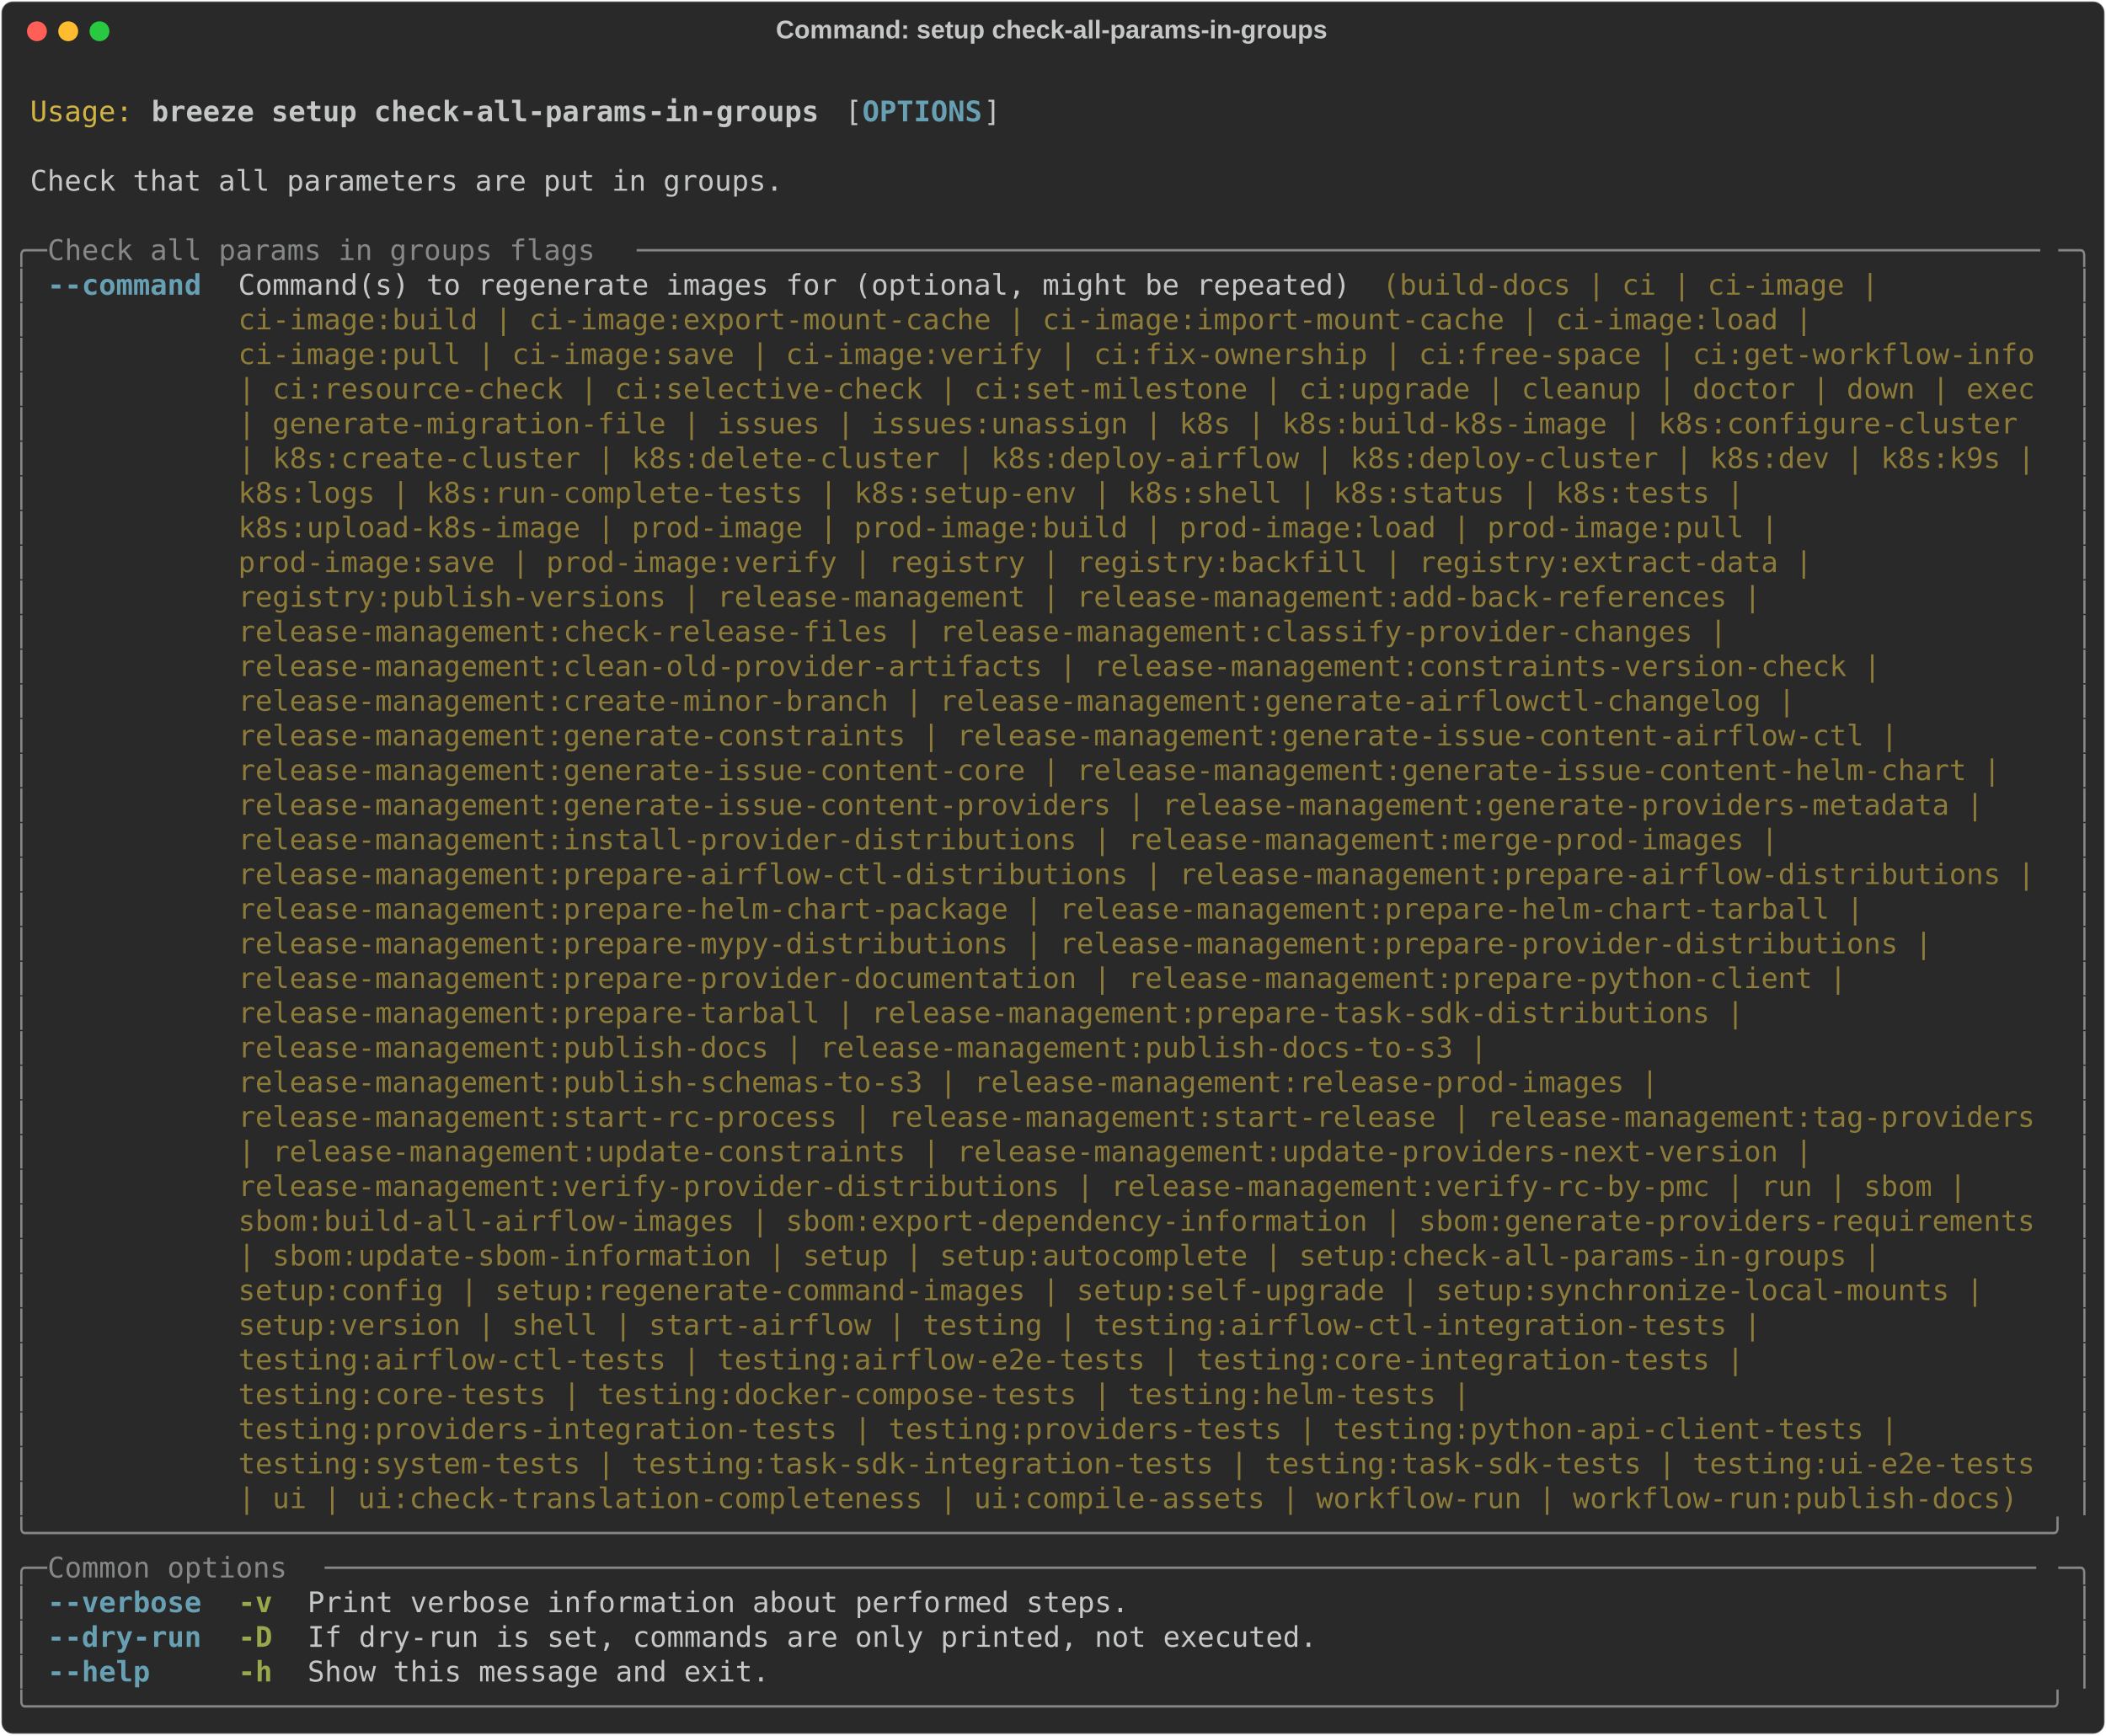
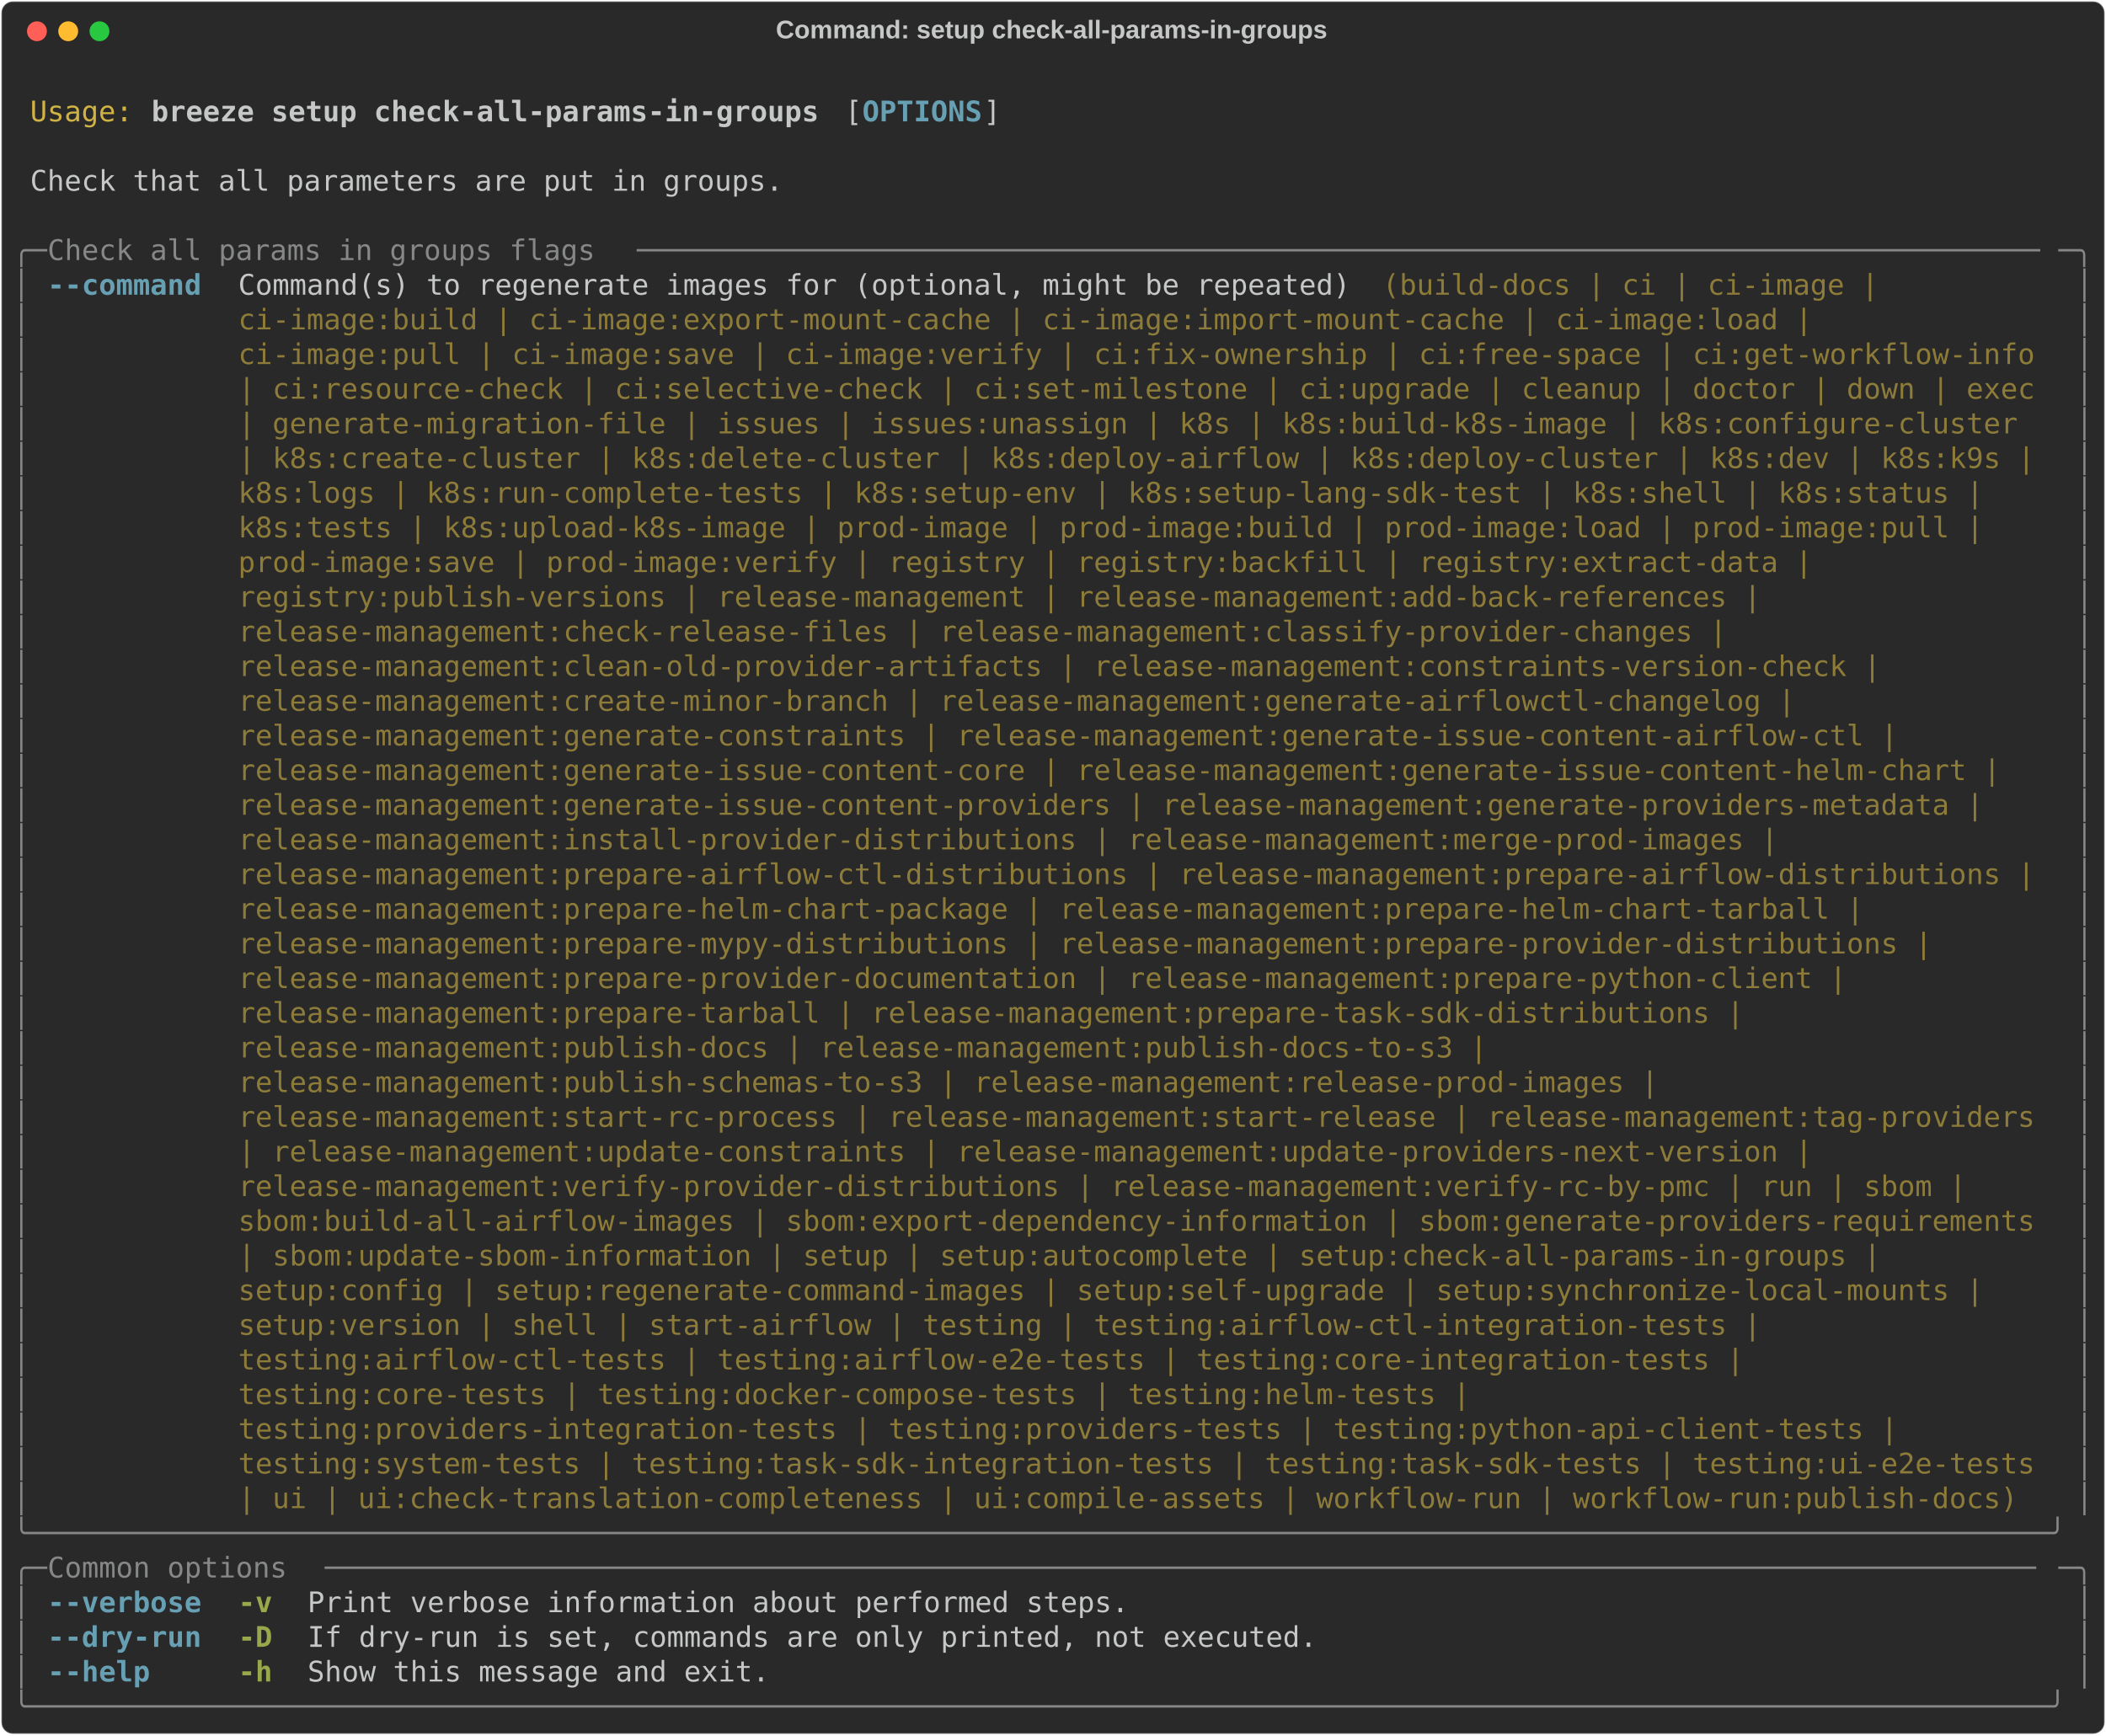
<svg xmlns="http://www.w3.org/2000/svg" class="rich-terminal" viewBox="0 0 1482 1221.2">
  <style>

    @font-face {
        font-family: "Fira Code";
        src: local("FiraCode-Regular"),
                url("https://cdnjs.cloudflare.com/ajax/libs/firacode/6.2.0/woff2/FiraCode-Regular.woff2") format("woff2"),
                url("https://cdnjs.cloudflare.com/ajax/libs/firacode/6.2.0/woff/FiraCode-Regular.woff") format("woff");
        font-style: normal;
        font-weight: 400;
    }
    @font-face {
        font-family: "Fira Code";
        src: local("FiraCode-Bold"),
                url("https://cdnjs.cloudflare.com/ajax/libs/firacode/6.2.0/woff2/FiraCode-Bold.woff2") format("woff2"),
                url("https://cdnjs.cloudflare.com/ajax/libs/firacode/6.2.0/woff/FiraCode-Bold.woff") format("woff");
        font-style: bold;
        font-weight: 700;
    }

    .breeze-setup-check-all-params-in-groups-matrix {
        font-family: Fira Code, monospace;
        font-size: 20px;
        line-height: 24.4px;
        font-variant-east-asian: full-width;
    }

    .breeze-setup-check-all-params-in-groups-title {
        font-size: 18px;
        font-weight: bold;
        font-family: arial;
    }

    .breeze-setup-check-all-params-in-groups-r1 { fill: #c5c8c6 }
.breeze-setup-check-all-params-in-groups-r2 { fill: #d0b344 }
.breeze-setup-check-all-params-in-groups-r3 { fill: #c5c8c6;font-weight: bold }
.breeze-setup-check-all-params-in-groups-r4 { fill: #68a0b3;font-weight: bold }
.breeze-setup-check-all-params-in-groups-r5 { fill: #868887 }
.breeze-setup-check-all-params-in-groups-r6 { fill: #8d7b39 }
.breeze-setup-check-all-params-in-groups-r7 { fill: #98a84b;font-weight: bold }
    </style>
  <defs>
    <clipPath id="breeze-setup-check-all-params-in-groups-clip-terminal">
      <rect x="0" y="0" width="1463.0" height="1170.2" />
    </clipPath>
    <clipPath id="breeze-setup-check-all-params-in-groups-line-0">
      <rect x="0" y="1.5" width="1464" height="24.65" />
    </clipPath>
    <clipPath id="breeze-setup-check-all-params-in-groups-line-1">
      <rect x="0" y="25.9" width="1464" height="24.65" />
    </clipPath>
    <clipPath id="breeze-setup-check-all-params-in-groups-line-2">
      <rect x="0" y="50.3" width="1464" height="24.65" />
    </clipPath>
    <clipPath id="breeze-setup-check-all-params-in-groups-line-3">
      <rect x="0" y="74.7" width="1464" height="24.65" />
    </clipPath>
    <clipPath id="breeze-setup-check-all-params-in-groups-line-4">
      <rect x="0" y="99.1" width="1464" height="24.65" />
    </clipPath>
    <clipPath id="breeze-setup-check-all-params-in-groups-line-5">
      <rect x="0" y="123.5" width="1464" height="24.65" />
    </clipPath>
    <clipPath id="breeze-setup-check-all-params-in-groups-line-6">
      <rect x="0" y="147.9" width="1464" height="24.65" />
    </clipPath>
    <clipPath id="breeze-setup-check-all-params-in-groups-line-7">
      <rect x="0" y="172.3" width="1464" height="24.65" />
    </clipPath>
    <clipPath id="breeze-setup-check-all-params-in-groups-line-8">
      <rect x="0" y="196.7" width="1464" height="24.65" />
    </clipPath>
    <clipPath id="breeze-setup-check-all-params-in-groups-line-9">
      <rect x="0" y="221.1" width="1464" height="24.65" />
    </clipPath>
    <clipPath id="breeze-setup-check-all-params-in-groups-line-10">
      <rect x="0" y="245.5" width="1464" height="24.65" />
    </clipPath>
    <clipPath id="breeze-setup-check-all-params-in-groups-line-11">
      <rect x="0" y="269.9" width="1464" height="24.65" />
    </clipPath>
    <clipPath id="breeze-setup-check-all-params-in-groups-line-12">
      <rect x="0" y="294.3" width="1464" height="24.65" />
    </clipPath>
    <clipPath id="breeze-setup-check-all-params-in-groups-line-13">
      <rect x="0" y="318.7" width="1464" height="24.65" />
    </clipPath>
    <clipPath id="breeze-setup-check-all-params-in-groups-line-14">
      <rect x="0" y="343.1" width="1464" height="24.65" />
    </clipPath>
    <clipPath id="breeze-setup-check-all-params-in-groups-line-15">
      <rect x="0" y="367.5" width="1464" height="24.65" />
    </clipPath>
    <clipPath id="breeze-setup-check-all-params-in-groups-line-16">
      <rect x="0" y="391.9" width="1464" height="24.65" />
    </clipPath>
    <clipPath id="breeze-setup-check-all-params-in-groups-line-17">
      <rect x="0" y="416.3" width="1464" height="24.65" />
    </clipPath>
    <clipPath id="breeze-setup-check-all-params-in-groups-line-18">
      <rect x="0" y="440.7" width="1464" height="24.65" />
    </clipPath>
    <clipPath id="breeze-setup-check-all-params-in-groups-line-19">
      <rect x="0" y="465.1" width="1464" height="24.65" />
    </clipPath>
    <clipPath id="breeze-setup-check-all-params-in-groups-line-20">
      <rect x="0" y="489.5" width="1464" height="24.65" />
    </clipPath>
    <clipPath id="breeze-setup-check-all-params-in-groups-line-21">
      <rect x="0" y="513.9" width="1464" height="24.65" />
    </clipPath>
    <clipPath id="breeze-setup-check-all-params-in-groups-line-22">
      <rect x="0" y="538.3" width="1464" height="24.65" />
    </clipPath>
    <clipPath id="breeze-setup-check-all-params-in-groups-line-23">
      <rect x="0" y="562.7" width="1464" height="24.65" />
    </clipPath>
    <clipPath id="breeze-setup-check-all-params-in-groups-line-24">
      <rect x="0" y="587.1" width="1464" height="24.65" />
    </clipPath>
    <clipPath id="breeze-setup-check-all-params-in-groups-line-25">
      <rect x="0" y="611.5" width="1464" height="24.65" />
    </clipPath>
    <clipPath id="breeze-setup-check-all-params-in-groups-line-26">
      <rect x="0" y="635.9" width="1464" height="24.65" />
    </clipPath>
    <clipPath id="breeze-setup-check-all-params-in-groups-line-27">
      <rect x="0" y="660.3" width="1464" height="24.65" />
    </clipPath>
    <clipPath id="breeze-setup-check-all-params-in-groups-line-28">
      <rect x="0" y="684.7" width="1464" height="24.65" />
    </clipPath>
    <clipPath id="breeze-setup-check-all-params-in-groups-line-29">
      <rect x="0" y="709.1" width="1464" height="24.65" />
    </clipPath>
    <clipPath id="breeze-setup-check-all-params-in-groups-line-30">
      <rect x="0" y="733.5" width="1464" height="24.65" />
    </clipPath>
    <clipPath id="breeze-setup-check-all-params-in-groups-line-31">
      <rect x="0" y="757.9" width="1464" height="24.65" />
    </clipPath>
    <clipPath id="breeze-setup-check-all-params-in-groups-line-32">
      <rect x="0" y="782.3" width="1464" height="24.65" />
    </clipPath>
    <clipPath id="breeze-setup-check-all-params-in-groups-line-33">
      <rect x="0" y="806.7" width="1464" height="24.65" />
    </clipPath>
    <clipPath id="breeze-setup-check-all-params-in-groups-line-34">
      <rect x="0" y="831.1" width="1464" height="24.65" />
    </clipPath>
    <clipPath id="breeze-setup-check-all-params-in-groups-line-35">
      <rect x="0" y="855.5" width="1464" height="24.65" />
    </clipPath>
    <clipPath id="breeze-setup-check-all-params-in-groups-line-36">
      <rect x="0" y="879.9" width="1464" height="24.65" />
    </clipPath>
    <clipPath id="breeze-setup-check-all-params-in-groups-line-37">
      <rect x="0" y="904.3" width="1464" height="24.65" />
    </clipPath>
    <clipPath id="breeze-setup-check-all-params-in-groups-line-38">
      <rect x="0" y="928.7" width="1464" height="24.65" />
    </clipPath>
    <clipPath id="breeze-setup-check-all-params-in-groups-line-39">
      <rect x="0" y="953.1" width="1464" height="24.65" />
    </clipPath>
    <clipPath id="breeze-setup-check-all-params-in-groups-line-40">
      <rect x="0" y="977.5" width="1464" height="24.65" />
    </clipPath>
    <clipPath id="breeze-setup-check-all-params-in-groups-line-41">
      <rect x="0" y="1001.9" width="1464" height="24.65" />
    </clipPath>
    <clipPath id="breeze-setup-check-all-params-in-groups-line-42">
      <rect x="0" y="1026.3" width="1464" height="24.65" />
    </clipPath>
    <clipPath id="breeze-setup-check-all-params-in-groups-line-43">
      <rect x="0" y="1050.7" width="1464" height="24.65" />
    </clipPath>
    <clipPath id="breeze-setup-check-all-params-in-groups-line-44">
      <rect x="0" y="1075.1" width="1464" height="24.65" />
    </clipPath>
    <clipPath id="breeze-setup-check-all-params-in-groups-line-45">
      <rect x="0" y="1099.5" width="1464" height="24.65" />
    </clipPath>
    <clipPath id="breeze-setup-check-all-params-in-groups-line-46">
      <rect x="0" y="1123.9" width="1464" height="24.65" />
    </clipPath>
  </defs>
  <rect fill="#292929" stroke="rgba(255,255,255,0.35)" stroke-width="1" x="1" y="1" width="1480" height="1219.2" rx="8" />
  <text class="breeze-setup-check-all-params-in-groups-title" fill="#c5c8c6" text-anchor="middle" x="740" y="27">Command: setup check-all-params-in-groups</text>
  <g transform="translate(26,22)">
    <circle cx="0" cy="0" r="7" fill="#ff5f57" />
    <circle cx="22" cy="0" r="7" fill="#febc2e" />
    <circle cx="44" cy="0" r="7" fill="#28c840" />
  </g>
  <g transform="translate(9, 41)" clip-path="url(#breeze-setup-check-all-params-in-groups-clip-terminal)">
    <g class="breeze-setup-check-all-params-in-groups-matrix">
      <text class="breeze-setup-check-all-params-in-groups-r1" x="1464" y="20" textLength="12.2" clip-path="url(#breeze-setup-check-all-params-in-groups-line-0)">
</text>
      <text class="breeze-setup-check-all-params-in-groups-r2" x="12.2" y="44.4" textLength="73.2" clip-path="url(#breeze-setup-check-all-params-in-groups-line-1)">Usage:</text>
      <text class="breeze-setup-check-all-params-in-groups-r3" x="97.6" y="44.4" textLength="475.8" clip-path="url(#breeze-setup-check-all-params-in-groups-line-1)">breeze setup check-all-params-in-groups</text>
      <text class="breeze-setup-check-all-params-in-groups-r1" x="585.6" y="44.4" textLength="12.2" clip-path="url(#breeze-setup-check-all-params-in-groups-line-1)">[</text>
      <text class="breeze-setup-check-all-params-in-groups-r4" x="597.8" y="44.4" textLength="85.4" clip-path="url(#breeze-setup-check-all-params-in-groups-line-1)">OPTIONS</text>
      <text class="breeze-setup-check-all-params-in-groups-r1" x="683.2" y="44.4" textLength="12.2" clip-path="url(#breeze-setup-check-all-params-in-groups-line-1)">]</text>
      <text class="breeze-setup-check-all-params-in-groups-r1" x="1464" y="44.4" textLength="12.2" clip-path="url(#breeze-setup-check-all-params-in-groups-line-1)">
</text>
      <text class="breeze-setup-check-all-params-in-groups-r1" x="1464" y="68.8" textLength="12.2" clip-path="url(#breeze-setup-check-all-params-in-groups-line-2)">
</text>
      <text class="breeze-setup-check-all-params-in-groups-r1" x="12.2" y="93.2" textLength="536.8" clip-path="url(#breeze-setup-check-all-params-in-groups-line-3)">Check that all parameters are put in groups.</text>
      <text class="breeze-setup-check-all-params-in-groups-r1" x="1464" y="93.2" textLength="12.2" clip-path="url(#breeze-setup-check-all-params-in-groups-line-3)">
</text>
      <text class="breeze-setup-check-all-params-in-groups-r1" x="1464" y="117.6" textLength="12.2" clip-path="url(#breeze-setup-check-all-params-in-groups-line-4)">
</text>
      <text class="breeze-setup-check-all-params-in-groups-r5" x="0" y="142" textLength="24.4" clip-path="url(#breeze-setup-check-all-params-in-groups-line-5)">╭─</text>
      <text class="breeze-setup-check-all-params-in-groups-r5" x="24.4" y="142" textLength="414.8" clip-path="url(#breeze-setup-check-all-params-in-groups-line-5)"> Check all params in groups flags </text>
      <text class="breeze-setup-check-all-params-in-groups-r5" x="439.2" y="142" textLength="1000.4" clip-path="url(#breeze-setup-check-all-params-in-groups-line-5)">──────────────────────────────────────────────────────────────────────────────────</text>
      <text class="breeze-setup-check-all-params-in-groups-r5" x="1439.6" y="142" textLength="24.4" clip-path="url(#breeze-setup-check-all-params-in-groups-line-5)">─╮</text>
      <text class="breeze-setup-check-all-params-in-groups-r1" x="1464" y="142" textLength="12.2" clip-path="url(#breeze-setup-check-all-params-in-groups-line-5)">
</text>
      <text class="breeze-setup-check-all-params-in-groups-r5" x="0" y="166.4" textLength="12.2" clip-path="url(#breeze-setup-check-all-params-in-groups-line-6)">│</text>
      <text class="breeze-setup-check-all-params-in-groups-r4" x="24.4" y="166.4" textLength="109.8" clip-path="url(#breeze-setup-check-all-params-in-groups-line-6)">--command</text>
      <text class="breeze-setup-check-all-params-in-groups-r1" x="158.6" y="166.4" textLength="805.2" clip-path="url(#breeze-setup-check-all-params-in-groups-line-6)">Command(s) to regenerate images for (optional, might be repeated) </text>
      <text class="breeze-setup-check-all-params-in-groups-r6" x="963.8" y="166.4" textLength="366" clip-path="url(#breeze-setup-check-all-params-in-groups-line-6)">(build-docs | ci | ci-image | </text>
      <text class="breeze-setup-check-all-params-in-groups-r5" x="1451.8" y="166.4" textLength="12.2" clip-path="url(#breeze-setup-check-all-params-in-groups-line-6)">│</text>
      <text class="breeze-setup-check-all-params-in-groups-r1" x="1464" y="166.4" textLength="12.2" clip-path="url(#breeze-setup-check-all-params-in-groups-line-6)">
</text>
      <text class="breeze-setup-check-all-params-in-groups-r5" x="0" y="190.8" textLength="12.2" clip-path="url(#breeze-setup-check-all-params-in-groups-line-7)">│</text>
      <text class="breeze-setup-check-all-params-in-groups-r6" x="158.6" y="190.8" textLength="1134.6" clip-path="url(#breeze-setup-check-all-params-in-groups-line-7)">ci-image:build | ci-image:export-mount-cache | ci-image:import-mount-cache | ci-image:load | </text>
      <text class="breeze-setup-check-all-params-in-groups-r5" x="1451.8" y="190.8" textLength="12.2" clip-path="url(#breeze-setup-check-all-params-in-groups-line-7)">│</text>
      <text class="breeze-setup-check-all-params-in-groups-r1" x="1464" y="190.8" textLength="12.2" clip-path="url(#breeze-setup-check-all-params-in-groups-line-7)">
</text>
      <text class="breeze-setup-check-all-params-in-groups-r5" x="0" y="215.2" textLength="12.2" clip-path="url(#breeze-setup-check-all-params-in-groups-line-8)">│</text>
      <text class="breeze-setup-check-all-params-in-groups-r6" x="158.6" y="215.2" textLength="1281" clip-path="url(#breeze-setup-check-all-params-in-groups-line-8)">ci-image:pull | ci-image:save | ci-image:verify | ci:fix-ownership | ci:free-space | ci:get-workflow-info</text>
      <text class="breeze-setup-check-all-params-in-groups-r5" x="1451.8" y="215.2" textLength="12.2" clip-path="url(#breeze-setup-check-all-params-in-groups-line-8)">│</text>
      <text class="breeze-setup-check-all-params-in-groups-r1" x="1464" y="215.2" textLength="12.2" clip-path="url(#breeze-setup-check-all-params-in-groups-line-8)">
</text>
      <text class="breeze-setup-check-all-params-in-groups-r5" x="0" y="239.6" textLength="12.2" clip-path="url(#breeze-setup-check-all-params-in-groups-line-9)">│</text>
      <text class="breeze-setup-check-all-params-in-groups-r6" x="158.6" y="239.6" textLength="1281" clip-path="url(#breeze-setup-check-all-params-in-groups-line-9)">| ci:resource-check | ci:selective-check | ci:set-milestone | ci:upgrade | cleanup | doctor | down | exec</text>
      <text class="breeze-setup-check-all-params-in-groups-r5" x="1451.8" y="239.6" textLength="12.2" clip-path="url(#breeze-setup-check-all-params-in-groups-line-9)">│</text>
      <text class="breeze-setup-check-all-params-in-groups-r1" x="1464" y="239.6" textLength="12.2" clip-path="url(#breeze-setup-check-all-params-in-groups-line-9)">
</text>
      <text class="breeze-setup-check-all-params-in-groups-r5" x="0" y="264" textLength="12.2" clip-path="url(#breeze-setup-check-all-params-in-groups-line-10)">│</text>
      <text class="breeze-setup-check-all-params-in-groups-r6" x="158.6" y="264" textLength="1281" clip-path="url(#breeze-setup-check-all-params-in-groups-line-10)">| generate-migration-file | issues | issues:unassign | k8s | k8s:build-k8s-image | k8s:configure-cluster </text>
      <text class="breeze-setup-check-all-params-in-groups-r5" x="1451.8" y="264" textLength="12.2" clip-path="url(#breeze-setup-check-all-params-in-groups-line-10)">│</text>
      <text class="breeze-setup-check-all-params-in-groups-r1" x="1464" y="264" textLength="12.2" clip-path="url(#breeze-setup-check-all-params-in-groups-line-10)">
</text>
      <text class="breeze-setup-check-all-params-in-groups-r5" x="0" y="288.4" textLength="12.2" clip-path="url(#breeze-setup-check-all-params-in-groups-line-11)">│</text>
      <text class="breeze-setup-check-all-params-in-groups-r6" x="158.6" y="288.4" textLength="1281" clip-path="url(#breeze-setup-check-all-params-in-groups-line-11)">| k8s:create-cluster | k8s:delete-cluster | k8s:deploy-airflow | k8s:deploy-cluster | k8s:dev | k8s:k9s |</text>
      <text class="breeze-setup-check-all-params-in-groups-r5" x="1451.8" y="288.4" textLength="12.2" clip-path="url(#breeze-setup-check-all-params-in-groups-line-11)">│</text>
      <text class="breeze-setup-check-all-params-in-groups-r1" x="1464" y="288.4" textLength="12.2" clip-path="url(#breeze-setup-check-all-params-in-groups-line-11)">
</text>
      <text class="breeze-setup-check-all-params-in-groups-r5" x="0" y="312.8" textLength="12.2" clip-path="url(#breeze-setup-check-all-params-in-groups-line-12)">│</text>
-       <text class="breeze-setup-check-all-params-in-groups-r6" x="158.6" y="312.8" textLength="1085.8" clip-path="url(#breeze-setup-check-all-params-in-groups-line-12)">k8s:logs | k8s:run-complete-tests | k8s:setup-env | k8s:shell | k8s:status | k8s:tests | </text>
+       <text class="breeze-setup-check-all-params-in-groups-r6" x="158.6" y="312.8" textLength="1256.6" clip-path="url(#breeze-setup-check-all-params-in-groups-line-12)">k8s:logs | k8s:run-complete-tests | k8s:setup-env | k8s:setup-lang-sdk-test | k8s:shell | k8s:status | </text>
      <text class="breeze-setup-check-all-params-in-groups-r5" x="1451.8" y="312.8" textLength="12.2" clip-path="url(#breeze-setup-check-all-params-in-groups-line-12)">│</text>
      <text class="breeze-setup-check-all-params-in-groups-r1" x="1464" y="312.8" textLength="12.2" clip-path="url(#breeze-setup-check-all-params-in-groups-line-12)">
</text>
      <text class="breeze-setup-check-all-params-in-groups-r5" x="0" y="337.2" textLength="12.2" clip-path="url(#breeze-setup-check-all-params-in-groups-line-13)">│</text>
-       <text class="breeze-setup-check-all-params-in-groups-r6" x="158.6" y="337.2" textLength="1110.2" clip-path="url(#breeze-setup-check-all-params-in-groups-line-13)">k8s:upload-k8s-image | prod-image | prod-image:build | prod-image:load | prod-image:pull | </text>
+       <text class="breeze-setup-check-all-params-in-groups-r6" x="158.6" y="337.2" textLength="1256.6" clip-path="url(#breeze-setup-check-all-params-in-groups-line-13)">k8s:tests | k8s:upload-k8s-image | prod-image | prod-image:build | prod-image:load | prod-image:pull | </text>
      <text class="breeze-setup-check-all-params-in-groups-r5" x="1451.8" y="337.2" textLength="12.2" clip-path="url(#breeze-setup-check-all-params-in-groups-line-13)">│</text>
      <text class="breeze-setup-check-all-params-in-groups-r1" x="1464" y="337.2" textLength="12.2" clip-path="url(#breeze-setup-check-all-params-in-groups-line-13)">
</text>
      <text class="breeze-setup-check-all-params-in-groups-r5" x="0" y="361.6" textLength="12.2" clip-path="url(#breeze-setup-check-all-params-in-groups-line-14)">│</text>
      <text class="breeze-setup-check-all-params-in-groups-r6" x="158.6" y="361.6" textLength="1134.6" clip-path="url(#breeze-setup-check-all-params-in-groups-line-14)">prod-image:save | prod-image:verify | registry | registry:backfill | registry:extract-data | </text>
      <text class="breeze-setup-check-all-params-in-groups-r5" x="1451.8" y="361.6" textLength="12.2" clip-path="url(#breeze-setup-check-all-params-in-groups-line-14)">│</text>
      <text class="breeze-setup-check-all-params-in-groups-r1" x="1464" y="361.6" textLength="12.2" clip-path="url(#breeze-setup-check-all-params-in-groups-line-14)">
</text>
      <text class="breeze-setup-check-all-params-in-groups-r5" x="0" y="386" textLength="12.2" clip-path="url(#breeze-setup-check-all-params-in-groups-line-15)">│</text>
      <text class="breeze-setup-check-all-params-in-groups-r6" x="158.6" y="386" textLength="1098" clip-path="url(#breeze-setup-check-all-params-in-groups-line-15)">registry:publish-versions | release-management | release-management:add-back-references | </text>
      <text class="breeze-setup-check-all-params-in-groups-r5" x="1451.8" y="386" textLength="12.2" clip-path="url(#breeze-setup-check-all-params-in-groups-line-15)">│</text>
      <text class="breeze-setup-check-all-params-in-groups-r1" x="1464" y="386" textLength="12.2" clip-path="url(#breeze-setup-check-all-params-in-groups-line-15)">
</text>
      <text class="breeze-setup-check-all-params-in-groups-r5" x="0" y="410.4" textLength="12.2" clip-path="url(#breeze-setup-check-all-params-in-groups-line-16)">│</text>
      <text class="breeze-setup-check-all-params-in-groups-r6" x="158.6" y="410.4" textLength="1073.6" clip-path="url(#breeze-setup-check-all-params-in-groups-line-16)">release-management:check-release-files | release-management:classify-provider-changes | </text>
      <text class="breeze-setup-check-all-params-in-groups-r5" x="1451.8" y="410.4" textLength="12.2" clip-path="url(#breeze-setup-check-all-params-in-groups-line-16)">│</text>
      <text class="breeze-setup-check-all-params-in-groups-r1" x="1464" y="410.4" textLength="12.2" clip-path="url(#breeze-setup-check-all-params-in-groups-line-16)">
</text>
      <text class="breeze-setup-check-all-params-in-groups-r5" x="0" y="434.8" textLength="12.2" clip-path="url(#breeze-setup-check-all-params-in-groups-line-17)">│</text>
      <text class="breeze-setup-check-all-params-in-groups-r6" x="158.6" y="434.8" textLength="1183.4" clip-path="url(#breeze-setup-check-all-params-in-groups-line-17)">release-management:clean-old-provider-artifacts | release-management:constraints-version-check | </text>
      <text class="breeze-setup-check-all-params-in-groups-r5" x="1451.8" y="434.8" textLength="12.2" clip-path="url(#breeze-setup-check-all-params-in-groups-line-17)">│</text>
      <text class="breeze-setup-check-all-params-in-groups-r1" x="1464" y="434.8" textLength="12.2" clip-path="url(#breeze-setup-check-all-params-in-groups-line-17)">
</text>
      <text class="breeze-setup-check-all-params-in-groups-r5" x="0" y="459.2" textLength="12.2" clip-path="url(#breeze-setup-check-all-params-in-groups-line-18)">│</text>
      <text class="breeze-setup-check-all-params-in-groups-r6" x="158.6" y="459.2" textLength="1122.4" clip-path="url(#breeze-setup-check-all-params-in-groups-line-18)">release-management:create-minor-branch | release-management:generate-airflowctl-changelog | </text>
      <text class="breeze-setup-check-all-params-in-groups-r5" x="1451.8" y="459.2" textLength="12.2" clip-path="url(#breeze-setup-check-all-params-in-groups-line-18)">│</text>
      <text class="breeze-setup-check-all-params-in-groups-r1" x="1464" y="459.2" textLength="12.2" clip-path="url(#breeze-setup-check-all-params-in-groups-line-18)">
</text>
      <text class="breeze-setup-check-all-params-in-groups-r5" x="0" y="483.6" textLength="12.2" clip-path="url(#breeze-setup-check-all-params-in-groups-line-19)">│</text>
      <text class="breeze-setup-check-all-params-in-groups-r6" x="158.6" y="483.6" textLength="1195.6" clip-path="url(#breeze-setup-check-all-params-in-groups-line-19)">release-management:generate-constraints | release-management:generate-issue-content-airflow-ctl | </text>
      <text class="breeze-setup-check-all-params-in-groups-r5" x="1451.8" y="483.6" textLength="12.2" clip-path="url(#breeze-setup-check-all-params-in-groups-line-19)">│</text>
      <text class="breeze-setup-check-all-params-in-groups-r1" x="1464" y="483.6" textLength="12.2" clip-path="url(#breeze-setup-check-all-params-in-groups-line-19)">
</text>
      <text class="breeze-setup-check-all-params-in-groups-r5" x="0" y="508" textLength="12.2" clip-path="url(#breeze-setup-check-all-params-in-groups-line-20)">│</text>
      <text class="breeze-setup-check-all-params-in-groups-r6" x="158.6" y="508" textLength="1268.8" clip-path="url(#breeze-setup-check-all-params-in-groups-line-20)">release-management:generate-issue-content-core | release-management:generate-issue-content-helm-chart | </text>
      <text class="breeze-setup-check-all-params-in-groups-r5" x="1451.8" y="508" textLength="12.2" clip-path="url(#breeze-setup-check-all-params-in-groups-line-20)">│</text>
      <text class="breeze-setup-check-all-params-in-groups-r1" x="1464" y="508" textLength="12.2" clip-path="url(#breeze-setup-check-all-params-in-groups-line-20)">
</text>
      <text class="breeze-setup-check-all-params-in-groups-r5" x="0" y="532.4" textLength="12.2" clip-path="url(#breeze-setup-check-all-params-in-groups-line-21)">│</text>
      <text class="breeze-setup-check-all-params-in-groups-r6" x="158.6" y="532.4" textLength="1256.6" clip-path="url(#breeze-setup-check-all-params-in-groups-line-21)">release-management:generate-issue-content-providers | release-management:generate-providers-metadata | </text>
      <text class="breeze-setup-check-all-params-in-groups-r5" x="1451.8" y="532.4" textLength="12.2" clip-path="url(#breeze-setup-check-all-params-in-groups-line-21)">│</text>
      <text class="breeze-setup-check-all-params-in-groups-r1" x="1464" y="532.4" textLength="12.2" clip-path="url(#breeze-setup-check-all-params-in-groups-line-21)">
</text>
      <text class="breeze-setup-check-all-params-in-groups-r5" x="0" y="556.8" textLength="12.2" clip-path="url(#breeze-setup-check-all-params-in-groups-line-22)">│</text>
      <text class="breeze-setup-check-all-params-in-groups-r6" x="158.6" y="556.8" textLength="1110.2" clip-path="url(#breeze-setup-check-all-params-in-groups-line-22)">release-management:install-provider-distributions | release-management:merge-prod-images | </text>
      <text class="breeze-setup-check-all-params-in-groups-r5" x="1451.8" y="556.8" textLength="12.2" clip-path="url(#breeze-setup-check-all-params-in-groups-line-22)">│</text>
      <text class="breeze-setup-check-all-params-in-groups-r1" x="1464" y="556.8" textLength="12.2" clip-path="url(#breeze-setup-check-all-params-in-groups-line-22)">
</text>
      <text class="breeze-setup-check-all-params-in-groups-r5" x="0" y="581.2" textLength="12.2" clip-path="url(#breeze-setup-check-all-params-in-groups-line-23)">│</text>
      <text class="breeze-setup-check-all-params-in-groups-r6" x="158.6" y="581.2" textLength="1281" clip-path="url(#breeze-setup-check-all-params-in-groups-line-23)">release-management:prepare-airflow-ctl-distributions | release-management:prepare-airflow-distributions |</text>
      <text class="breeze-setup-check-all-params-in-groups-r5" x="1451.8" y="581.2" textLength="12.2" clip-path="url(#breeze-setup-check-all-params-in-groups-line-23)">│</text>
      <text class="breeze-setup-check-all-params-in-groups-r1" x="1464" y="581.2" textLength="12.2" clip-path="url(#breeze-setup-check-all-params-in-groups-line-23)">
</text>
      <text class="breeze-setup-check-all-params-in-groups-r5" x="0" y="605.6" textLength="12.2" clip-path="url(#breeze-setup-check-all-params-in-groups-line-24)">│</text>
      <text class="breeze-setup-check-all-params-in-groups-r6" x="158.6" y="605.6" textLength="1171.2" clip-path="url(#breeze-setup-check-all-params-in-groups-line-24)">release-management:prepare-helm-chart-package | release-management:prepare-helm-chart-tarball | </text>
      <text class="breeze-setup-check-all-params-in-groups-r5" x="1451.8" y="605.6" textLength="12.2" clip-path="url(#breeze-setup-check-all-params-in-groups-line-24)">│</text>
      <text class="breeze-setup-check-all-params-in-groups-r1" x="1464" y="605.6" textLength="12.2" clip-path="url(#breeze-setup-check-all-params-in-groups-line-24)">
</text>
      <text class="breeze-setup-check-all-params-in-groups-r5" x="0" y="630" textLength="12.2" clip-path="url(#breeze-setup-check-all-params-in-groups-line-25)">│</text>
      <text class="breeze-setup-check-all-params-in-groups-r6" x="158.6" y="630" textLength="1220" clip-path="url(#breeze-setup-check-all-params-in-groups-line-25)">release-management:prepare-mypy-distributions | release-management:prepare-provider-distributions | </text>
      <text class="breeze-setup-check-all-params-in-groups-r5" x="1451.8" y="630" textLength="12.2" clip-path="url(#breeze-setup-check-all-params-in-groups-line-25)">│</text>
      <text class="breeze-setup-check-all-params-in-groups-r1" x="1464" y="630" textLength="12.2" clip-path="url(#breeze-setup-check-all-params-in-groups-line-25)">
</text>
      <text class="breeze-setup-check-all-params-in-groups-r5" x="0" y="654.4" textLength="12.2" clip-path="url(#breeze-setup-check-all-params-in-groups-line-26)">│</text>
      <text class="breeze-setup-check-all-params-in-groups-r6" x="158.6" y="654.4" textLength="1159" clip-path="url(#breeze-setup-check-all-params-in-groups-line-26)">release-management:prepare-provider-documentation | release-management:prepare-python-client | </text>
      <text class="breeze-setup-check-all-params-in-groups-r5" x="1451.8" y="654.4" textLength="12.2" clip-path="url(#breeze-setup-check-all-params-in-groups-line-26)">│</text>
      <text class="breeze-setup-check-all-params-in-groups-r1" x="1464" y="654.4" textLength="12.2" clip-path="url(#breeze-setup-check-all-params-in-groups-line-26)">
</text>
      <text class="breeze-setup-check-all-params-in-groups-r5" x="0" y="678.8" textLength="12.2" clip-path="url(#breeze-setup-check-all-params-in-groups-line-27)">│</text>
      <text class="breeze-setup-check-all-params-in-groups-r6" x="158.6" y="678.8" textLength="1085.8" clip-path="url(#breeze-setup-check-all-params-in-groups-line-27)">release-management:prepare-tarball | release-management:prepare-task-sdk-distributions | </text>
      <text class="breeze-setup-check-all-params-in-groups-r5" x="1451.8" y="678.8" textLength="12.2" clip-path="url(#breeze-setup-check-all-params-in-groups-line-27)">│</text>
      <text class="breeze-setup-check-all-params-in-groups-r1" x="1464" y="678.8" textLength="12.2" clip-path="url(#breeze-setup-check-all-params-in-groups-line-27)">
</text>
      <text class="breeze-setup-check-all-params-in-groups-r5" x="0" y="703.2" textLength="12.2" clip-path="url(#breeze-setup-check-all-params-in-groups-line-28)">│</text>
      <text class="breeze-setup-check-all-params-in-groups-r6" x="158.6" y="703.2" textLength="902.8" clip-path="url(#breeze-setup-check-all-params-in-groups-line-28)">release-management:publish-docs | release-management:publish-docs-to-s3 | </text>
      <text class="breeze-setup-check-all-params-in-groups-r5" x="1451.8" y="703.2" textLength="12.2" clip-path="url(#breeze-setup-check-all-params-in-groups-line-28)">│</text>
      <text class="breeze-setup-check-all-params-in-groups-r1" x="1464" y="703.2" textLength="12.2" clip-path="url(#breeze-setup-check-all-params-in-groups-line-28)">
</text>
      <text class="breeze-setup-check-all-params-in-groups-r5" x="0" y="727.6" textLength="12.2" clip-path="url(#breeze-setup-check-all-params-in-groups-line-29)">│</text>
      <text class="breeze-setup-check-all-params-in-groups-r6" x="158.6" y="727.6" textLength="1024.8" clip-path="url(#breeze-setup-check-all-params-in-groups-line-29)">release-management:publish-schemas-to-s3 | release-management:release-prod-images | </text>
      <text class="breeze-setup-check-all-params-in-groups-r5" x="1451.8" y="727.6" textLength="12.2" clip-path="url(#breeze-setup-check-all-params-in-groups-line-29)">│</text>
      <text class="breeze-setup-check-all-params-in-groups-r1" x="1464" y="727.6" textLength="12.2" clip-path="url(#breeze-setup-check-all-params-in-groups-line-29)">
</text>
      <text class="breeze-setup-check-all-params-in-groups-r5" x="0" y="752" textLength="12.2" clip-path="url(#breeze-setup-check-all-params-in-groups-line-30)">│</text>
      <text class="breeze-setup-check-all-params-in-groups-r6" x="158.6" y="752" textLength="1281" clip-path="url(#breeze-setup-check-all-params-in-groups-line-30)">release-management:start-rc-process | release-management:start-release | release-management:tag-providers</text>
      <text class="breeze-setup-check-all-params-in-groups-r5" x="1451.8" y="752" textLength="12.2" clip-path="url(#breeze-setup-check-all-params-in-groups-line-30)">│</text>
      <text class="breeze-setup-check-all-params-in-groups-r1" x="1464" y="752" textLength="12.2" clip-path="url(#breeze-setup-check-all-params-in-groups-line-30)">
</text>
      <text class="breeze-setup-check-all-params-in-groups-r5" x="0" y="776.4" textLength="12.2" clip-path="url(#breeze-setup-check-all-params-in-groups-line-31)">│</text>
      <text class="breeze-setup-check-all-params-in-groups-r6" x="158.6" y="776.4" textLength="1134.6" clip-path="url(#breeze-setup-check-all-params-in-groups-line-31)">| release-management:update-constraints | release-management:update-providers-next-version | </text>
      <text class="breeze-setup-check-all-params-in-groups-r5" x="1451.8" y="776.4" textLength="12.2" clip-path="url(#breeze-setup-check-all-params-in-groups-line-31)">│</text>
      <text class="breeze-setup-check-all-params-in-groups-r1" x="1464" y="776.4" textLength="12.2" clip-path="url(#breeze-setup-check-all-params-in-groups-line-31)">
</text>
      <text class="breeze-setup-check-all-params-in-groups-r5" x="0" y="800.8" textLength="12.2" clip-path="url(#breeze-setup-check-all-params-in-groups-line-32)">│</text>
      <text class="breeze-setup-check-all-params-in-groups-r6" x="158.6" y="800.8" textLength="1244.4" clip-path="url(#breeze-setup-check-all-params-in-groups-line-32)">release-management:verify-provider-distributions | release-management:verify-rc-by-pmc | run | sbom | </text>
      <text class="breeze-setup-check-all-params-in-groups-r5" x="1451.8" y="800.8" textLength="12.2" clip-path="url(#breeze-setup-check-all-params-in-groups-line-32)">│</text>
      <text class="breeze-setup-check-all-params-in-groups-r1" x="1464" y="800.8" textLength="12.2" clip-path="url(#breeze-setup-check-all-params-in-groups-line-32)">
</text>
      <text class="breeze-setup-check-all-params-in-groups-r5" x="0" y="825.2" textLength="12.2" clip-path="url(#breeze-setup-check-all-params-in-groups-line-33)">│</text>
      <text class="breeze-setup-check-all-params-in-groups-r6" x="158.6" y="825.2" textLength="1281" clip-path="url(#breeze-setup-check-all-params-in-groups-line-33)">sbom:build-all-airflow-images | sbom:export-dependency-information | sbom:generate-providers-requirements</text>
      <text class="breeze-setup-check-all-params-in-groups-r5" x="1451.8" y="825.2" textLength="12.2" clip-path="url(#breeze-setup-check-all-params-in-groups-line-33)">│</text>
      <text class="breeze-setup-check-all-params-in-groups-r1" x="1464" y="825.2" textLength="12.2" clip-path="url(#breeze-setup-check-all-params-in-groups-line-33)">
</text>
      <text class="breeze-setup-check-all-params-in-groups-r5" x="0" y="849.6" textLength="12.2" clip-path="url(#breeze-setup-check-all-params-in-groups-line-34)">│</text>
      <text class="breeze-setup-check-all-params-in-groups-r6" x="158.6" y="849.6" textLength="1183.4" clip-path="url(#breeze-setup-check-all-params-in-groups-line-34)">| sbom:update-sbom-information | setup | setup:autocomplete | setup:check-all-params-in-groups | </text>
      <text class="breeze-setup-check-all-params-in-groups-r5" x="1451.8" y="849.6" textLength="12.2" clip-path="url(#breeze-setup-check-all-params-in-groups-line-34)">│</text>
      <text class="breeze-setup-check-all-params-in-groups-r1" x="1464" y="849.6" textLength="12.2" clip-path="url(#breeze-setup-check-all-params-in-groups-line-34)">
</text>
      <text class="breeze-setup-check-all-params-in-groups-r5" x="0" y="874" textLength="12.2" clip-path="url(#breeze-setup-check-all-params-in-groups-line-35)">│</text>
      <text class="breeze-setup-check-all-params-in-groups-r6" x="158.6" y="874" textLength="1256.6" clip-path="url(#breeze-setup-check-all-params-in-groups-line-35)">setup:config | setup:regenerate-command-images | setup:self-upgrade | setup:synchronize-local-mounts | </text>
      <text class="breeze-setup-check-all-params-in-groups-r5" x="1451.8" y="874" textLength="12.2" clip-path="url(#breeze-setup-check-all-params-in-groups-line-35)">│</text>
      <text class="breeze-setup-check-all-params-in-groups-r1" x="1464" y="874" textLength="12.2" clip-path="url(#breeze-setup-check-all-params-in-groups-line-35)">
</text>
      <text class="breeze-setup-check-all-params-in-groups-r5" x="0" y="898.4" textLength="12.2" clip-path="url(#breeze-setup-check-all-params-in-groups-line-36)">│</text>
      <text class="breeze-setup-check-all-params-in-groups-r6" x="158.6" y="898.4" textLength="1098" clip-path="url(#breeze-setup-check-all-params-in-groups-line-36)">setup:version | shell | start-airflow | testing | testing:airflow-ctl-integration-tests | </text>
      <text class="breeze-setup-check-all-params-in-groups-r5" x="1451.8" y="898.4" textLength="12.2" clip-path="url(#breeze-setup-check-all-params-in-groups-line-36)">│</text>
      <text class="breeze-setup-check-all-params-in-groups-r1" x="1464" y="898.4" textLength="12.2" clip-path="url(#breeze-setup-check-all-params-in-groups-line-36)">
</text>
      <text class="breeze-setup-check-all-params-in-groups-r5" x="0" y="922.8" textLength="12.2" clip-path="url(#breeze-setup-check-all-params-in-groups-line-37)">│</text>
      <text class="breeze-setup-check-all-params-in-groups-r6" x="158.6" y="922.8" textLength="1085.8" clip-path="url(#breeze-setup-check-all-params-in-groups-line-37)">testing:airflow-ctl-tests | testing:airflow-e2e-tests | testing:core-integration-tests | </text>
      <text class="breeze-setup-check-all-params-in-groups-r5" x="1451.8" y="922.8" textLength="12.2" clip-path="url(#breeze-setup-check-all-params-in-groups-line-37)">│</text>
      <text class="breeze-setup-check-all-params-in-groups-r1" x="1464" y="922.8" textLength="12.2" clip-path="url(#breeze-setup-check-all-params-in-groups-line-37)">
</text>
      <text class="breeze-setup-check-all-params-in-groups-r5" x="0" y="947.2" textLength="12.2" clip-path="url(#breeze-setup-check-all-params-in-groups-line-38)">│</text>
      <text class="breeze-setup-check-all-params-in-groups-r6" x="158.6" y="947.2" textLength="890.6" clip-path="url(#breeze-setup-check-all-params-in-groups-line-38)">testing:core-tests | testing:docker-compose-tests | testing:helm-tests | </text>
      <text class="breeze-setup-check-all-params-in-groups-r5" x="1451.8" y="947.2" textLength="12.2" clip-path="url(#breeze-setup-check-all-params-in-groups-line-38)">│</text>
      <text class="breeze-setup-check-all-params-in-groups-r1" x="1464" y="947.2" textLength="12.2" clip-path="url(#breeze-setup-check-all-params-in-groups-line-38)">
</text>
      <text class="breeze-setup-check-all-params-in-groups-r5" x="0" y="971.6" textLength="12.2" clip-path="url(#breeze-setup-check-all-params-in-groups-line-39)">│</text>
      <text class="breeze-setup-check-all-params-in-groups-r6" x="158.6" y="971.6" textLength="1195.6" clip-path="url(#breeze-setup-check-all-params-in-groups-line-39)">testing:providers-integration-tests | testing:providers-tests | testing:python-api-client-tests | </text>
      <text class="breeze-setup-check-all-params-in-groups-r5" x="1451.8" y="971.6" textLength="12.2" clip-path="url(#breeze-setup-check-all-params-in-groups-line-39)">│</text>
      <text class="breeze-setup-check-all-params-in-groups-r1" x="1464" y="971.6" textLength="12.2" clip-path="url(#breeze-setup-check-all-params-in-groups-line-39)">
</text>
      <text class="breeze-setup-check-all-params-in-groups-r5" x="0" y="996" textLength="12.2" clip-path="url(#breeze-setup-check-all-params-in-groups-line-40)">│</text>
      <text class="breeze-setup-check-all-params-in-groups-r6" x="158.6" y="996" textLength="1281" clip-path="url(#breeze-setup-check-all-params-in-groups-line-40)">testing:system-tests | testing:task-sdk-integration-tests | testing:task-sdk-tests | testing:ui-e2e-tests</text>
      <text class="breeze-setup-check-all-params-in-groups-r5" x="1451.8" y="996" textLength="12.2" clip-path="url(#breeze-setup-check-all-params-in-groups-line-40)">│</text>
      <text class="breeze-setup-check-all-params-in-groups-r1" x="1464" y="996" textLength="12.2" clip-path="url(#breeze-setup-check-all-params-in-groups-line-40)">
</text>
      <text class="breeze-setup-check-all-params-in-groups-r5" x="0" y="1020.4" textLength="12.2" clip-path="url(#breeze-setup-check-all-params-in-groups-line-41)">│</text>
      <text class="breeze-setup-check-all-params-in-groups-r6" x="158.6" y="1020.4" textLength="1268.8" clip-path="url(#breeze-setup-check-all-params-in-groups-line-41)">| ui | ui:check-translation-completeness | ui:compile-assets | workflow-run | workflow-run:publish-docs)</text>
      <text class="breeze-setup-check-all-params-in-groups-r5" x="1451.8" y="1020.4" textLength="12.2" clip-path="url(#breeze-setup-check-all-params-in-groups-line-41)">│</text>
      <text class="breeze-setup-check-all-params-in-groups-r1" x="1464" y="1020.4" textLength="12.2" clip-path="url(#breeze-setup-check-all-params-in-groups-line-41)">
</text>
      <text class="breeze-setup-check-all-params-in-groups-r5" x="0" y="1044.8" textLength="1464" clip-path="url(#breeze-setup-check-all-params-in-groups-line-42)">╰──────────────────────────────────────────────────────────────────────────────────────────────────────────────────────╯</text>
      <text class="breeze-setup-check-all-params-in-groups-r1" x="1464" y="1044.8" textLength="12.2" clip-path="url(#breeze-setup-check-all-params-in-groups-line-42)">
</text>
      <text class="breeze-setup-check-all-params-in-groups-r5" x="0" y="1069.2" textLength="24.4" clip-path="url(#breeze-setup-check-all-params-in-groups-line-43)">╭─</text>
      <text class="breeze-setup-check-all-params-in-groups-r5" x="24.4" y="1069.2" textLength="195.2" clip-path="url(#breeze-setup-check-all-params-in-groups-line-43)"> Common options </text>
      <text class="breeze-setup-check-all-params-in-groups-r5" x="219.6" y="1069.2" textLength="1220" clip-path="url(#breeze-setup-check-all-params-in-groups-line-43)">────────────────────────────────────────────────────────────────────────────────────────────────────</text>
      <text class="breeze-setup-check-all-params-in-groups-r5" x="1439.6" y="1069.2" textLength="24.4" clip-path="url(#breeze-setup-check-all-params-in-groups-line-43)">─╮</text>
      <text class="breeze-setup-check-all-params-in-groups-r1" x="1464" y="1069.2" textLength="12.2" clip-path="url(#breeze-setup-check-all-params-in-groups-line-43)">
</text>
      <text class="breeze-setup-check-all-params-in-groups-r5" x="0" y="1093.6" textLength="12.2" clip-path="url(#breeze-setup-check-all-params-in-groups-line-44)">│</text>
      <text class="breeze-setup-check-all-params-in-groups-r4" x="24.4" y="1093.6" textLength="109.8" clip-path="url(#breeze-setup-check-all-params-in-groups-line-44)">--verbose</text>
      <text class="breeze-setup-check-all-params-in-groups-r7" x="158.6" y="1093.6" textLength="24.4" clip-path="url(#breeze-setup-check-all-params-in-groups-line-44)">-v</text>
      <text class="breeze-setup-check-all-params-in-groups-r1" x="207.4" y="1093.6" textLength="585.6" clip-path="url(#breeze-setup-check-all-params-in-groups-line-44)">Print verbose information about performed steps.</text>
      <text class="breeze-setup-check-all-params-in-groups-r5" x="1451.8" y="1093.6" textLength="12.2" clip-path="url(#breeze-setup-check-all-params-in-groups-line-44)">│</text>
      <text class="breeze-setup-check-all-params-in-groups-r1" x="1464" y="1093.6" textLength="12.2" clip-path="url(#breeze-setup-check-all-params-in-groups-line-44)">
</text>
      <text class="breeze-setup-check-all-params-in-groups-r5" x="0" y="1118" textLength="12.2" clip-path="url(#breeze-setup-check-all-params-in-groups-line-45)">│</text>
      <text class="breeze-setup-check-all-params-in-groups-r4" x="24.4" y="1118" textLength="109.8" clip-path="url(#breeze-setup-check-all-params-in-groups-line-45)">--dry-run</text>
      <text class="breeze-setup-check-all-params-in-groups-r7" x="158.6" y="1118" textLength="24.4" clip-path="url(#breeze-setup-check-all-params-in-groups-line-45)">-D</text>
      <text class="breeze-setup-check-all-params-in-groups-r1" x="207.4" y="1118" textLength="719.8" clip-path="url(#breeze-setup-check-all-params-in-groups-line-45)">If dry-run is set, commands are only printed, not executed.</text>
      <text class="breeze-setup-check-all-params-in-groups-r5" x="1451.8" y="1118" textLength="12.2" clip-path="url(#breeze-setup-check-all-params-in-groups-line-45)">│</text>
      <text class="breeze-setup-check-all-params-in-groups-r1" x="1464" y="1118" textLength="12.2" clip-path="url(#breeze-setup-check-all-params-in-groups-line-45)">
</text>
      <text class="breeze-setup-check-all-params-in-groups-r5" x="0" y="1142.4" textLength="12.2" clip-path="url(#breeze-setup-check-all-params-in-groups-line-46)">│</text>
      <text class="breeze-setup-check-all-params-in-groups-r4" x="24.4" y="1142.4" textLength="109.8" clip-path="url(#breeze-setup-check-all-params-in-groups-line-46)">--help   </text>
      <text class="breeze-setup-check-all-params-in-groups-r7" x="158.6" y="1142.4" textLength="24.4" clip-path="url(#breeze-setup-check-all-params-in-groups-line-46)">-h</text>
      <text class="breeze-setup-check-all-params-in-groups-r1" x="207.4" y="1142.4" textLength="329.4" clip-path="url(#breeze-setup-check-all-params-in-groups-line-46)">Show this message and exit.</text>
      <text class="breeze-setup-check-all-params-in-groups-r5" x="1451.8" y="1142.4" textLength="12.2" clip-path="url(#breeze-setup-check-all-params-in-groups-line-46)">│</text>
      <text class="breeze-setup-check-all-params-in-groups-r1" x="1464" y="1142.4" textLength="12.2" clip-path="url(#breeze-setup-check-all-params-in-groups-line-46)">
</text>
      <text class="breeze-setup-check-all-params-in-groups-r5" x="0" y="1166.8" textLength="1464" clip-path="url(#breeze-setup-check-all-params-in-groups-line-47)">╰──────────────────────────────────────────────────────────────────────────────────────────────────────────────────────╯</text>
      <text class="breeze-setup-check-all-params-in-groups-r1" x="1464" y="1166.8" textLength="12.2" clip-path="url(#breeze-setup-check-all-params-in-groups-line-47)">
</text>
    </g>
  </g>
</svg>
